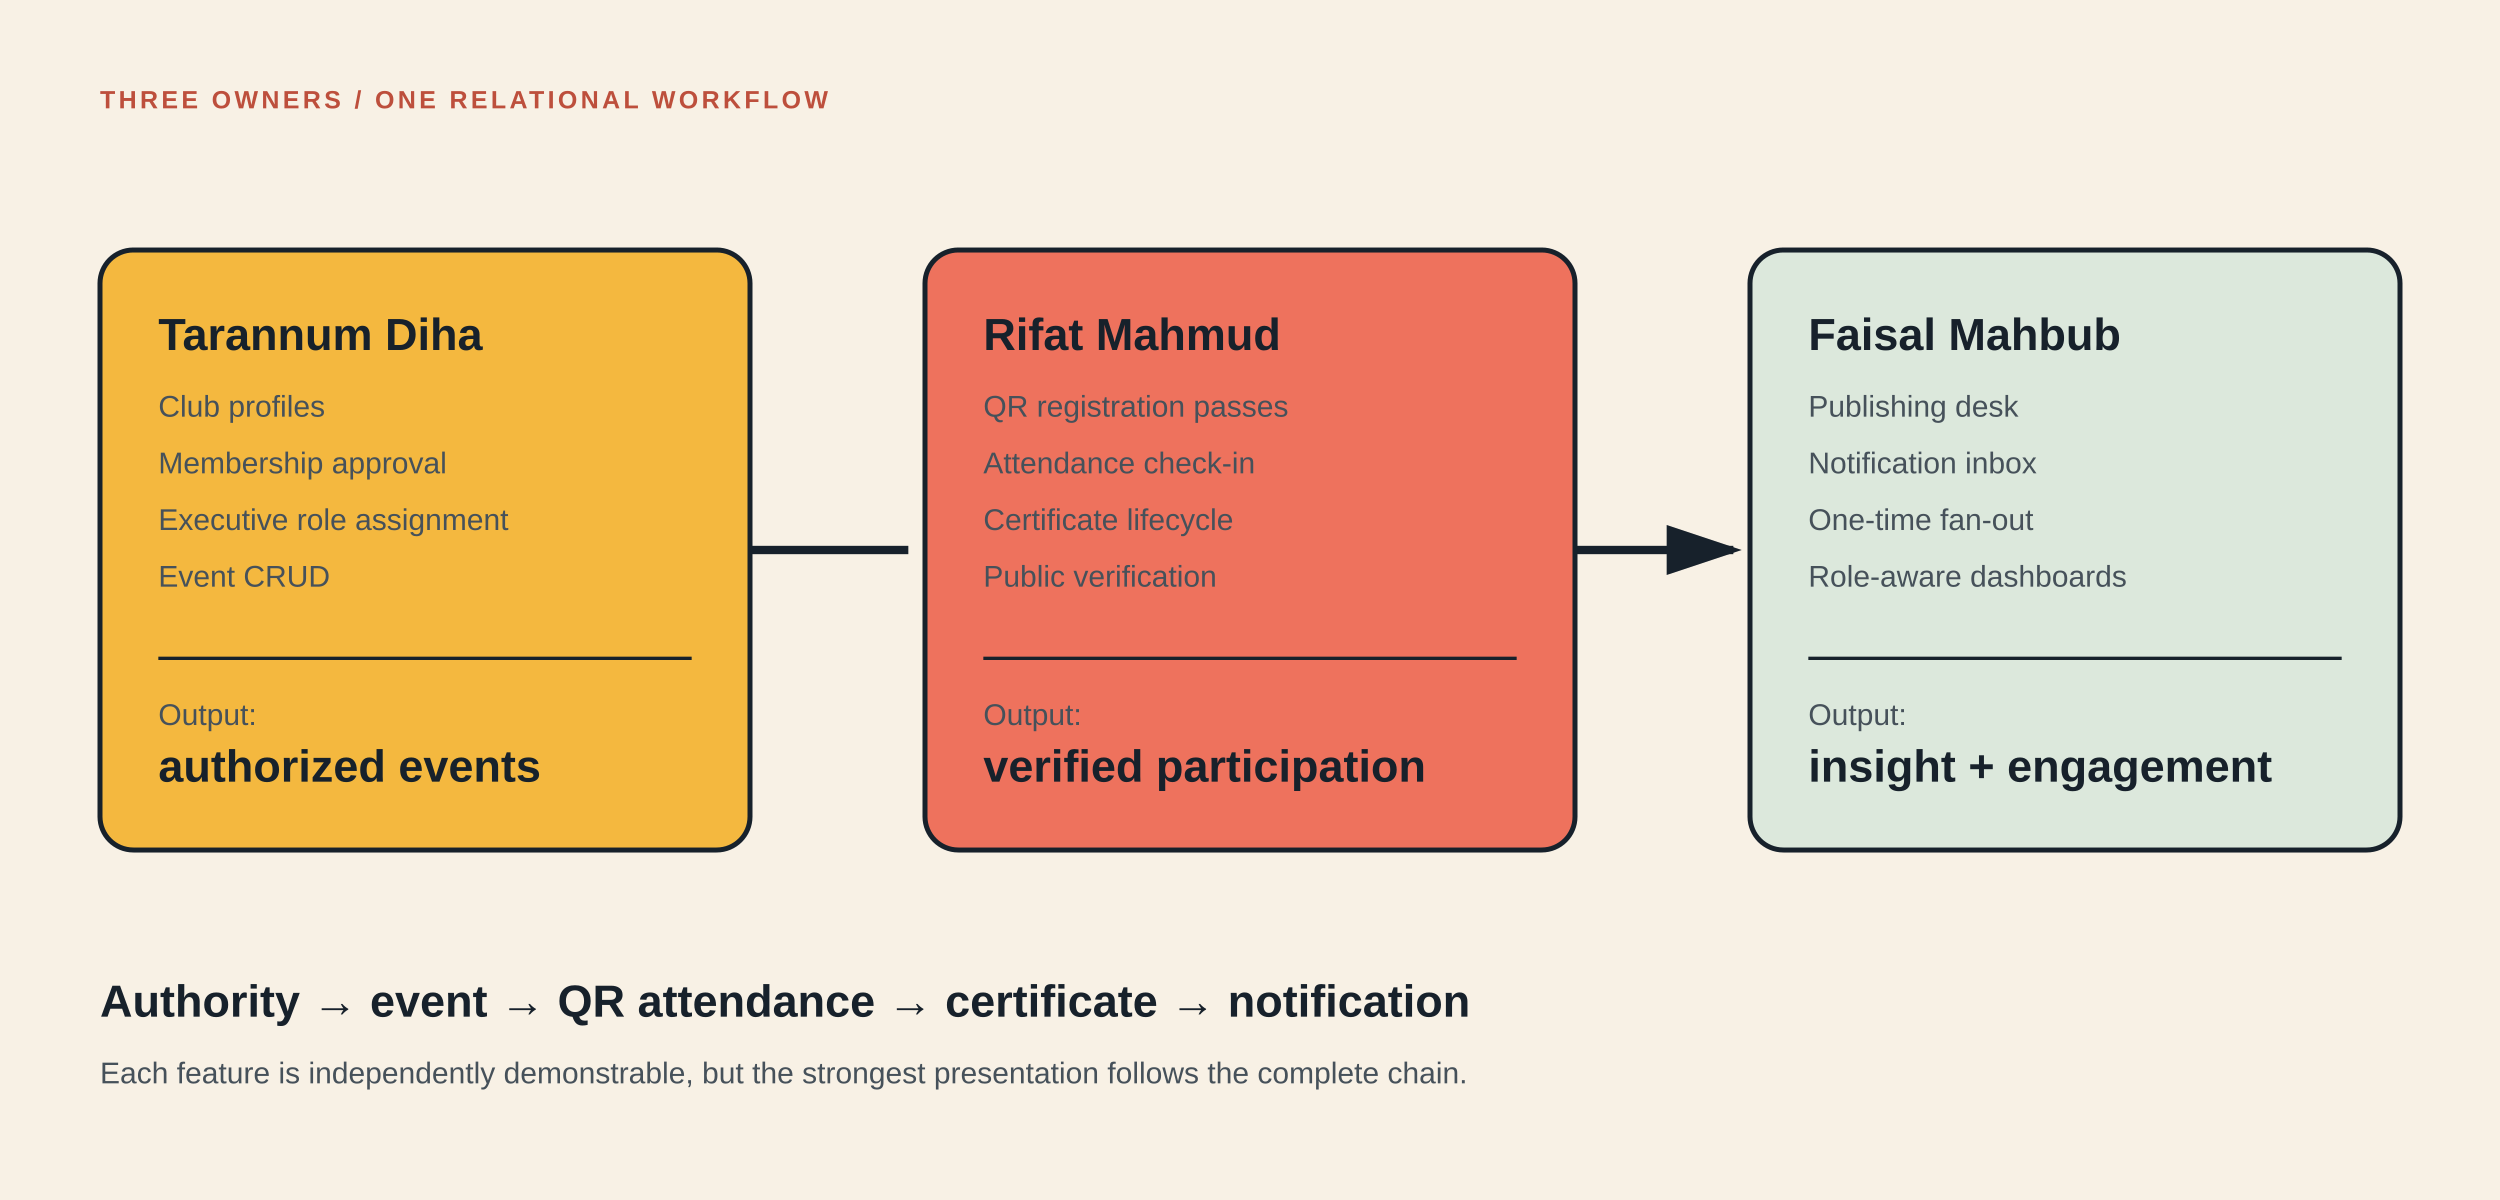
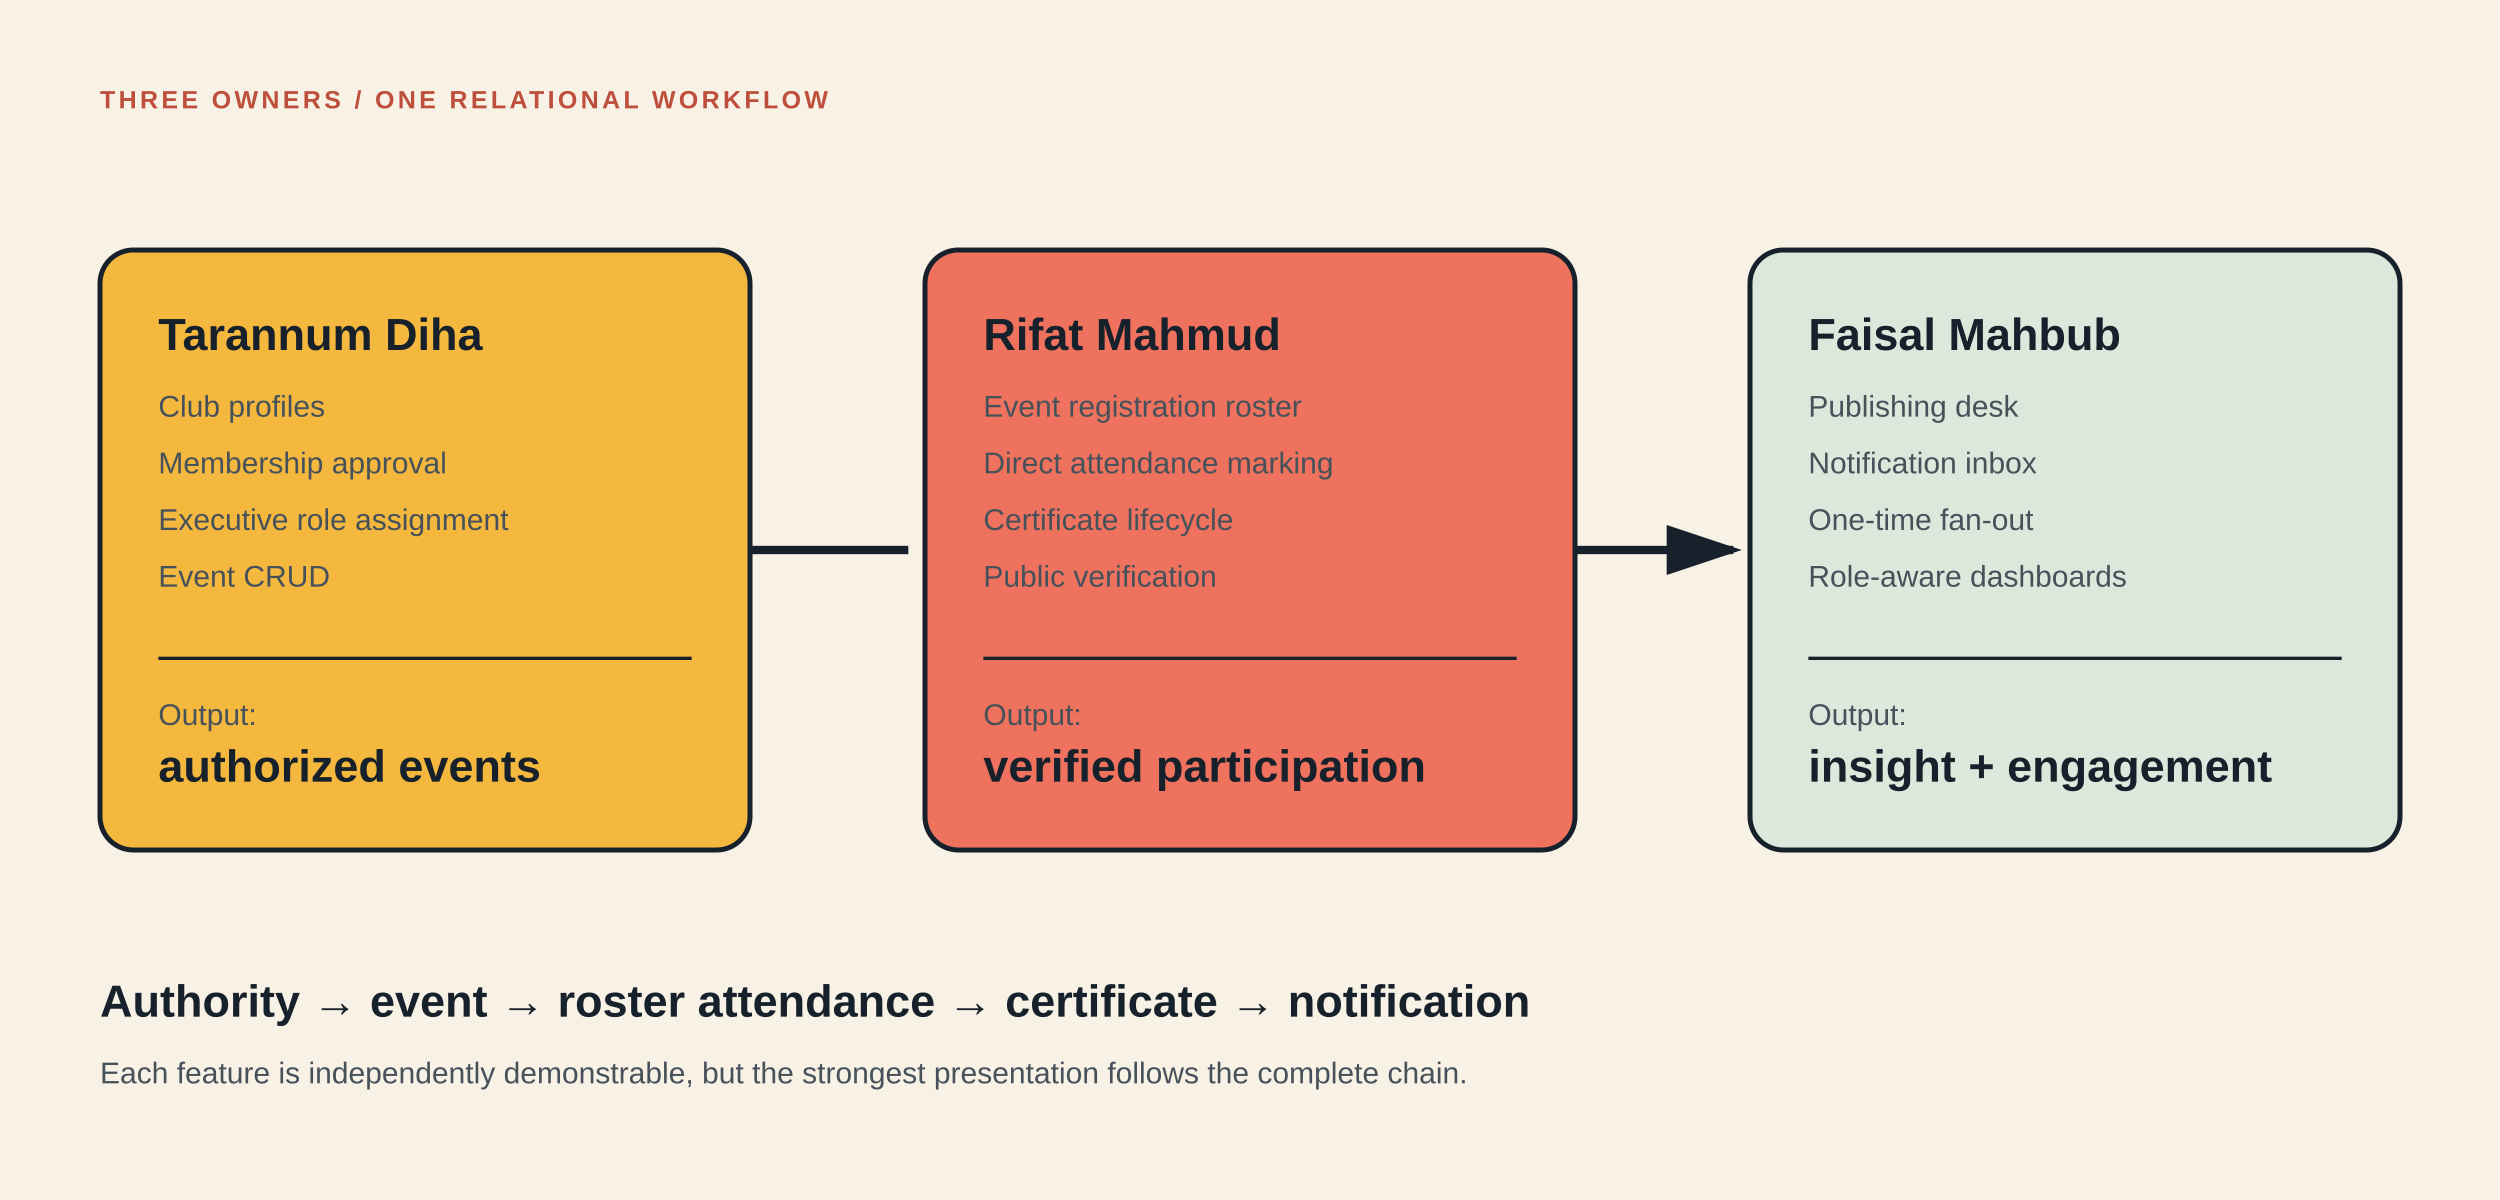
<svg xmlns="http://www.w3.org/2000/svg" width="1500" height="720" viewBox="0 0 1500 720" role="img" aria-labelledby="title desc">
  <defs>
    <style>.b{stroke:#17212b;stroke-width:3;rx:20}.h{font:700 27px Arial;fill:#17212b}.s{font:400 18px Arial;fill:#46515a}.k{font:700 15px Arial;letter-spacing:2px;fill:#bd4f3c}.l{stroke:#17212b;stroke-width:5;fill:none;marker-end:url(#a)}</style>
    <marker id="a" markerWidth="10" markerHeight="10" refX="8" refY="3" orient="auto">
      <path d="M0 0L0 6L9 3z" fill="#17212b" />
    </marker>
  </defs>
  <rect width="1500" height="720" fill="#f8f1e5" />
  <text x="60" y="65" class="k">THREE OWNERS / ONE RELATIONAL WORKFLOW</text>
  <rect x="60" y="150" width="390" height="360" fill="#f4b83f" class="b" />
  <text x="95" y="210" class="h">Tarannum Diha</text>
  <text x="95" y="250" class="s">Club profiles</text>
  <text x="95" y="284" class="s">Membership approval</text>
  <text x="95" y="318" class="s">Executive role assignment</text>
  <text x="95" y="352" class="s">Event CRUD</text>
  <path d="M95 395H415" stroke="#17212b" stroke-width="2" />
  <text x="95" y="435" class="s">Output:</text>
  <text x="95" y="469" class="h">authorized events</text>
  <rect x="555" y="150" width="390" height="360" fill="#ee725d" class="b" />
  <text x="590" y="210" class="h">Rifat Mahmud</text>
-   <text x="590" y="250" class="s">QR registration passes</text>
-   <text x="590" y="284" class="s">Attendance check-in</text>
+   <text x="590" y="250" class="s">Event registration roster</text>
+   <text x="590" y="284" class="s">Direct attendance marking</text>
  <text x="590" y="318" class="s">Certificate lifecycle</text>
  <text x="590" y="352" class="s">Public verification</text>
  <path d="M590 395H910" stroke="#17212b" stroke-width="2" />
  <text x="590" y="435" class="s">Output:</text>
  <text x="590" y="469" class="h">verified participation</text>
  <rect x="1050" y="150" width="390" height="360" fill="#dce8dc" class="b" />
  <text x="1085" y="210" class="h">Faisal Mahbub</text>
  <text x="1085" y="250" class="s">Publishing desk</text>
  <text x="1085" y="284" class="s">Notification inbox</text>
  <text x="1085" y="318" class="s">One-time fan-out</text>
  <text x="1085" y="352" class="s">Role-aware dashboards</text>
  <path d="M1085 395H1405" stroke="#17212b" stroke-width="2" />
  <text x="1085" y="435" class="s">Output:</text>
  <text x="1085" y="469" class="h">insight + engagement</text>
  <path d="M450 330H545M945 330H1040" class="l" />
-   <text x="60" y="610" class="h">Authority → event → QR attendance → certificate → notification</text>
+   <text x="60" y="610" class="h">Authority → event → roster attendance → certificate → notification</text>
  <text x="60" y="650" class="s">Each feature is independently demonstrable, but the strongest presentation follows the complete chain.</text>
</svg>
